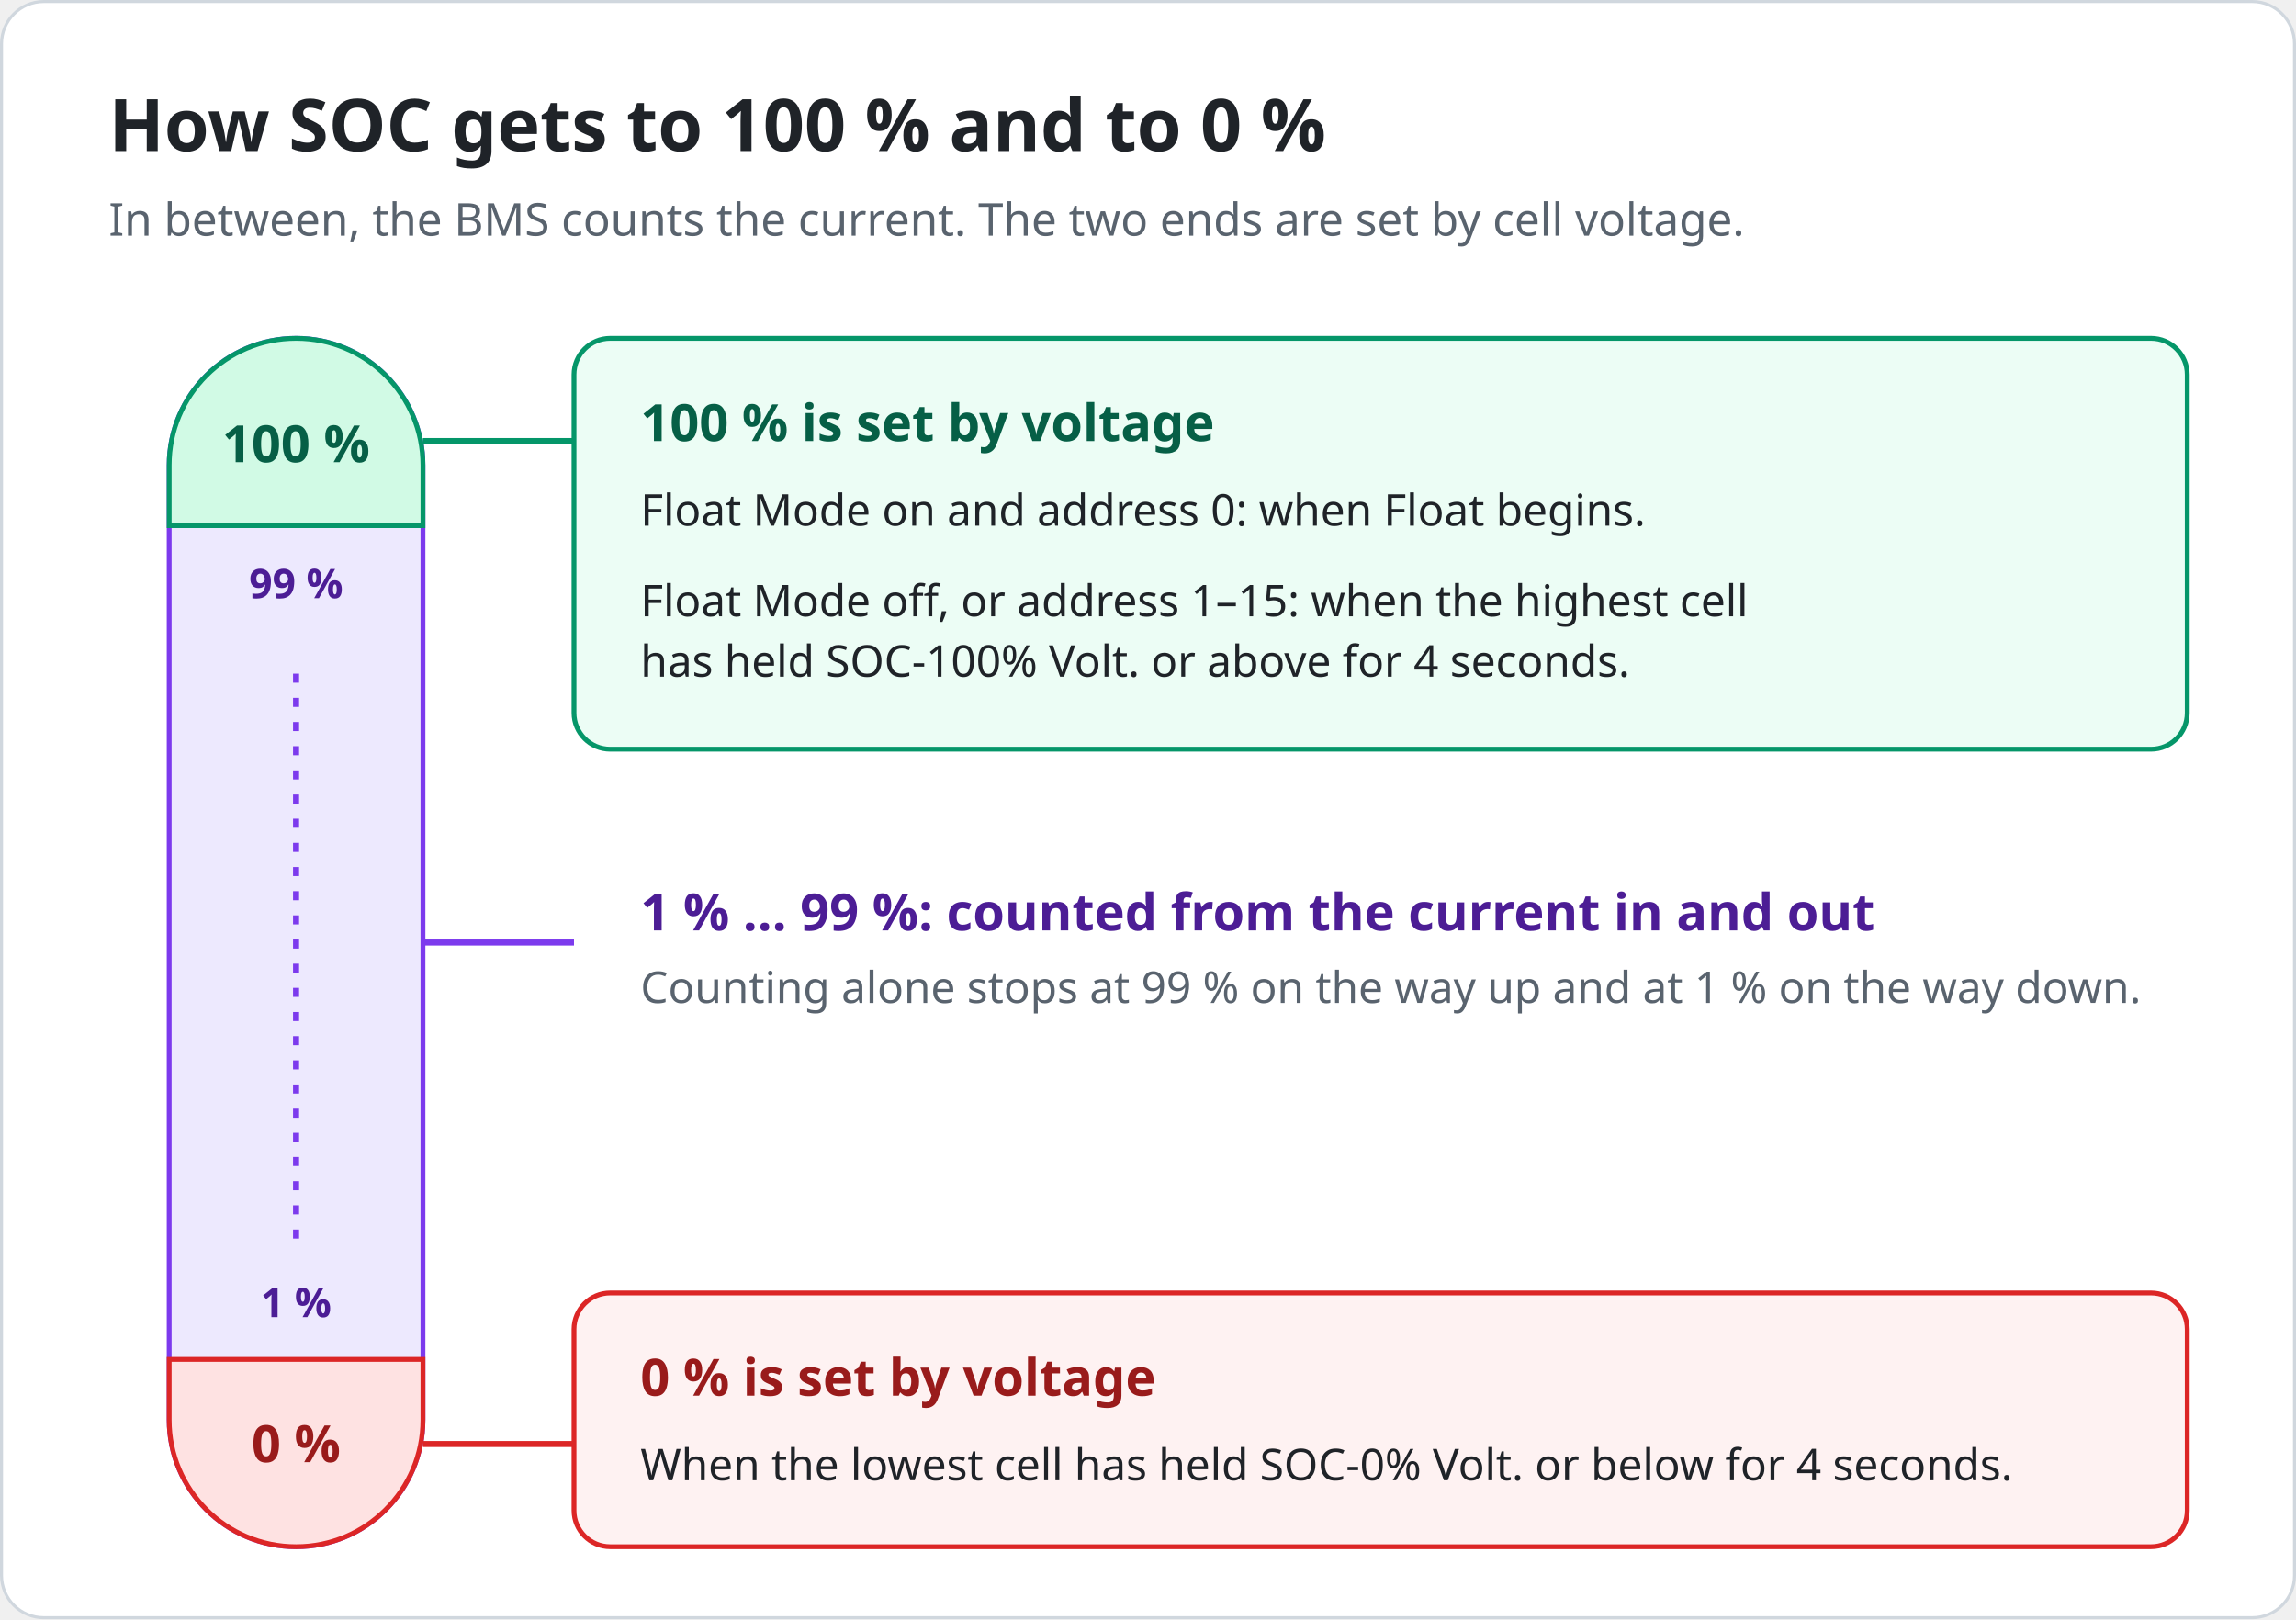
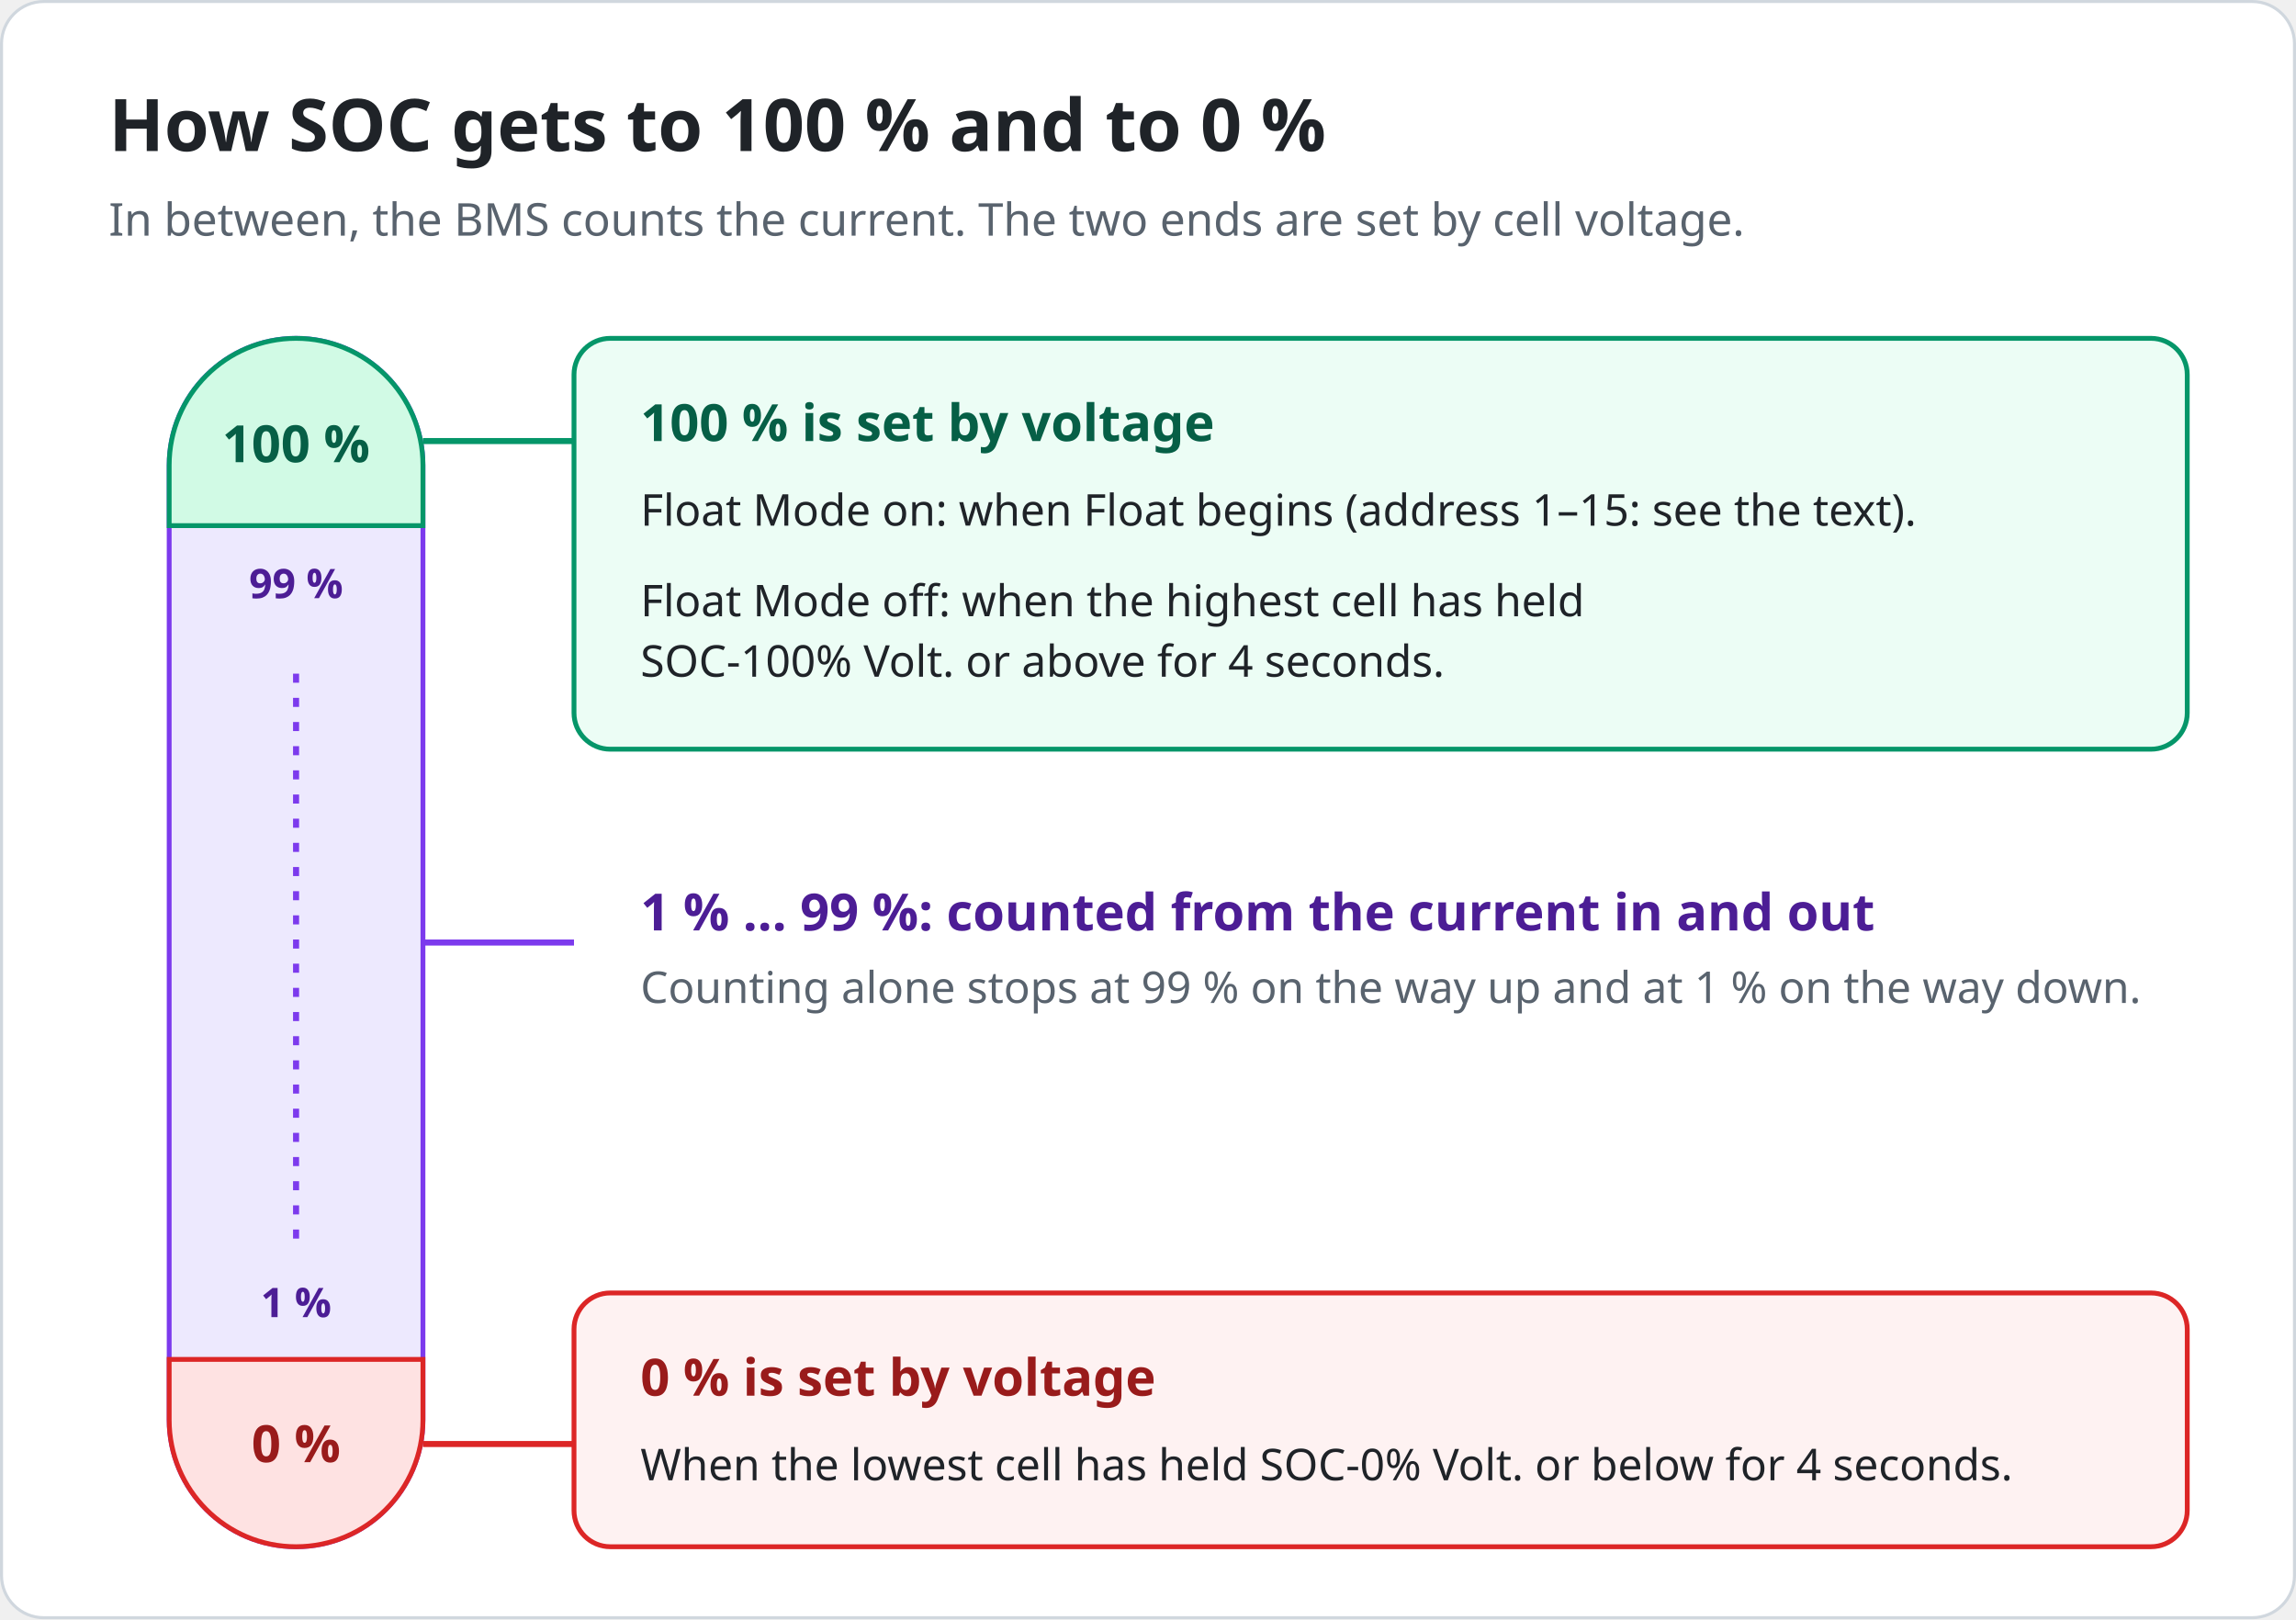
<svg xmlns="http://www.w3.org/2000/svg" viewBox="0 0 760 536" width="760" height="536" font-family="-apple-system,BlinkMacSystemFont,'Segoe UI','Noto Sans',Helvetica,Arial,sans-serif" role="img" aria-label="How SOC gets to 100 % and to 0 %">
  <rect x="0.5" y="0.5" width="759" height="535" rx="14" fill="#FFFFFF" stroke="#D0D7DE" />
  <text x="36.0" y="50.0" font-size="24" font-weight="700" fill="#1F2328" text-anchor="start">How SOC gets to 100 % and to 0 %</text>
  <text x="36.0" y="78.0" font-size="15" font-weight="400" fill="#59636E" text-anchor="start">In between, the BMS counts the current. The two ends are set by cell voltage.</text>
  <rect x="56" y="112" width="84" height="400" rx="42.0" fill="#EDE9FE" stroke="#7C3AED" stroke-width="1.6" />
  <path d="M56,174 V154.0 A42.0,42.0 0 0 1 140,154.0 V174 z" fill="#D1FAE5" stroke="#059669" stroke-width="1.6" />
  <path d="M56,450 V470.0 A42.0,42.0 0 0 0 140,470.0 V450 z" fill="#FEE2E2" stroke="#DC2626" stroke-width="1.6" />
  <text x="98.0" y="153.0" font-size="17" font-weight="700" fill="#065F46" text-anchor="middle">100 %</text>
  <text x="98.0" y="484.0" font-size="17" font-weight="700" fill="#991B1B" text-anchor="middle">0 %</text>
  <text x="98.0" y="198.0" font-size="13.5" font-weight="700" fill="#4C1D95" text-anchor="middle">99 %</text>
  <text x="98.0" y="436.0" font-size="13.5" font-weight="700" fill="#4C1D95" text-anchor="middle">1 %</text>
  <path d="M98.0,410 V218" fill="none" stroke="#7C3AED" stroke-width="2" stroke-dasharray="3 5" />
  <line x1="140" y1="146" x2="190" y2="146" stroke="#059669" stroke-width="2" />
  <rect x="190" y="112" width="534" height="136" rx="12" fill="#ECFDF5" stroke="#059669" stroke-width="1.6" />
  <text x="212.0" y="146.0" font-size="17" font-weight="700" fill="#065F46" text-anchor="start">100 % is set by voltage</text>
-   <text x="212.0" y="174.0" font-size="14.5" font-weight="400" fill="#1F2328" text-anchor="start">Float Mode on and address 0: when Float begins.</text>
-   <text x="212.0" y="204.0" font-size="14.5" font-weight="400" fill="#1F2328" text-anchor="start">Float Mode off, or address 1–15: when the highest cell</text>
-   <text x="212.0" y="224.0" font-size="14.5" font-weight="400" fill="#1F2328" text-anchor="start">has held SOC-100% Volt. or above for 4 seconds.</text>
+   <text x="212.0" y="174.0" font-size="14.5" font-weight="400" fill="#1F2328" text-anchor="start">Float Mode on: when Float begins (address 1–15: see the text).</text>
+   <text x="212.0" y="204.0" font-size="14.5" font-weight="400" fill="#1F2328" text-anchor="start">Float Mode off: when the highest cell has held</text>
+   <text x="212.0" y="224.0" font-size="14.5" font-weight="400" fill="#1F2328" text-anchor="start">SOC-100% Volt. or above for 4 seconds.</text>
  <line x1="140" y1="312.0" x2="190" y2="312.0" stroke="#7C3AED" stroke-width="2" />
  <text x="212.0" y="308.0" font-size="17" font-weight="700" fill="#4C1D95" text-anchor="start">1 % … 99 %: counted from the current in and out</text>
  <text x="212.0" y="332.0" font-size="14.5" font-weight="400" fill="#59636E" text-anchor="start">Counting alone stops at 99 % on the way up and at 1 % on the way down.</text>
  <line x1="140" y1="478" x2="190" y2="478" stroke="#DC2626" stroke-width="2" />
  <rect x="190" y="428" width="534" height="84" rx="12" fill="#FEF2F2" stroke="#DC2626" stroke-width="1.6" />
  <text x="212.0" y="462.0" font-size="17" font-weight="700" fill="#991B1B" text-anchor="start">0 % is set by voltage</text>
  <text x="212.0" y="490.0" font-size="14.5" font-weight="400" fill="#1F2328" text-anchor="start">When the lowest cell has held SOC-0% Volt. or below for 4 seconds.</text>
</svg>
